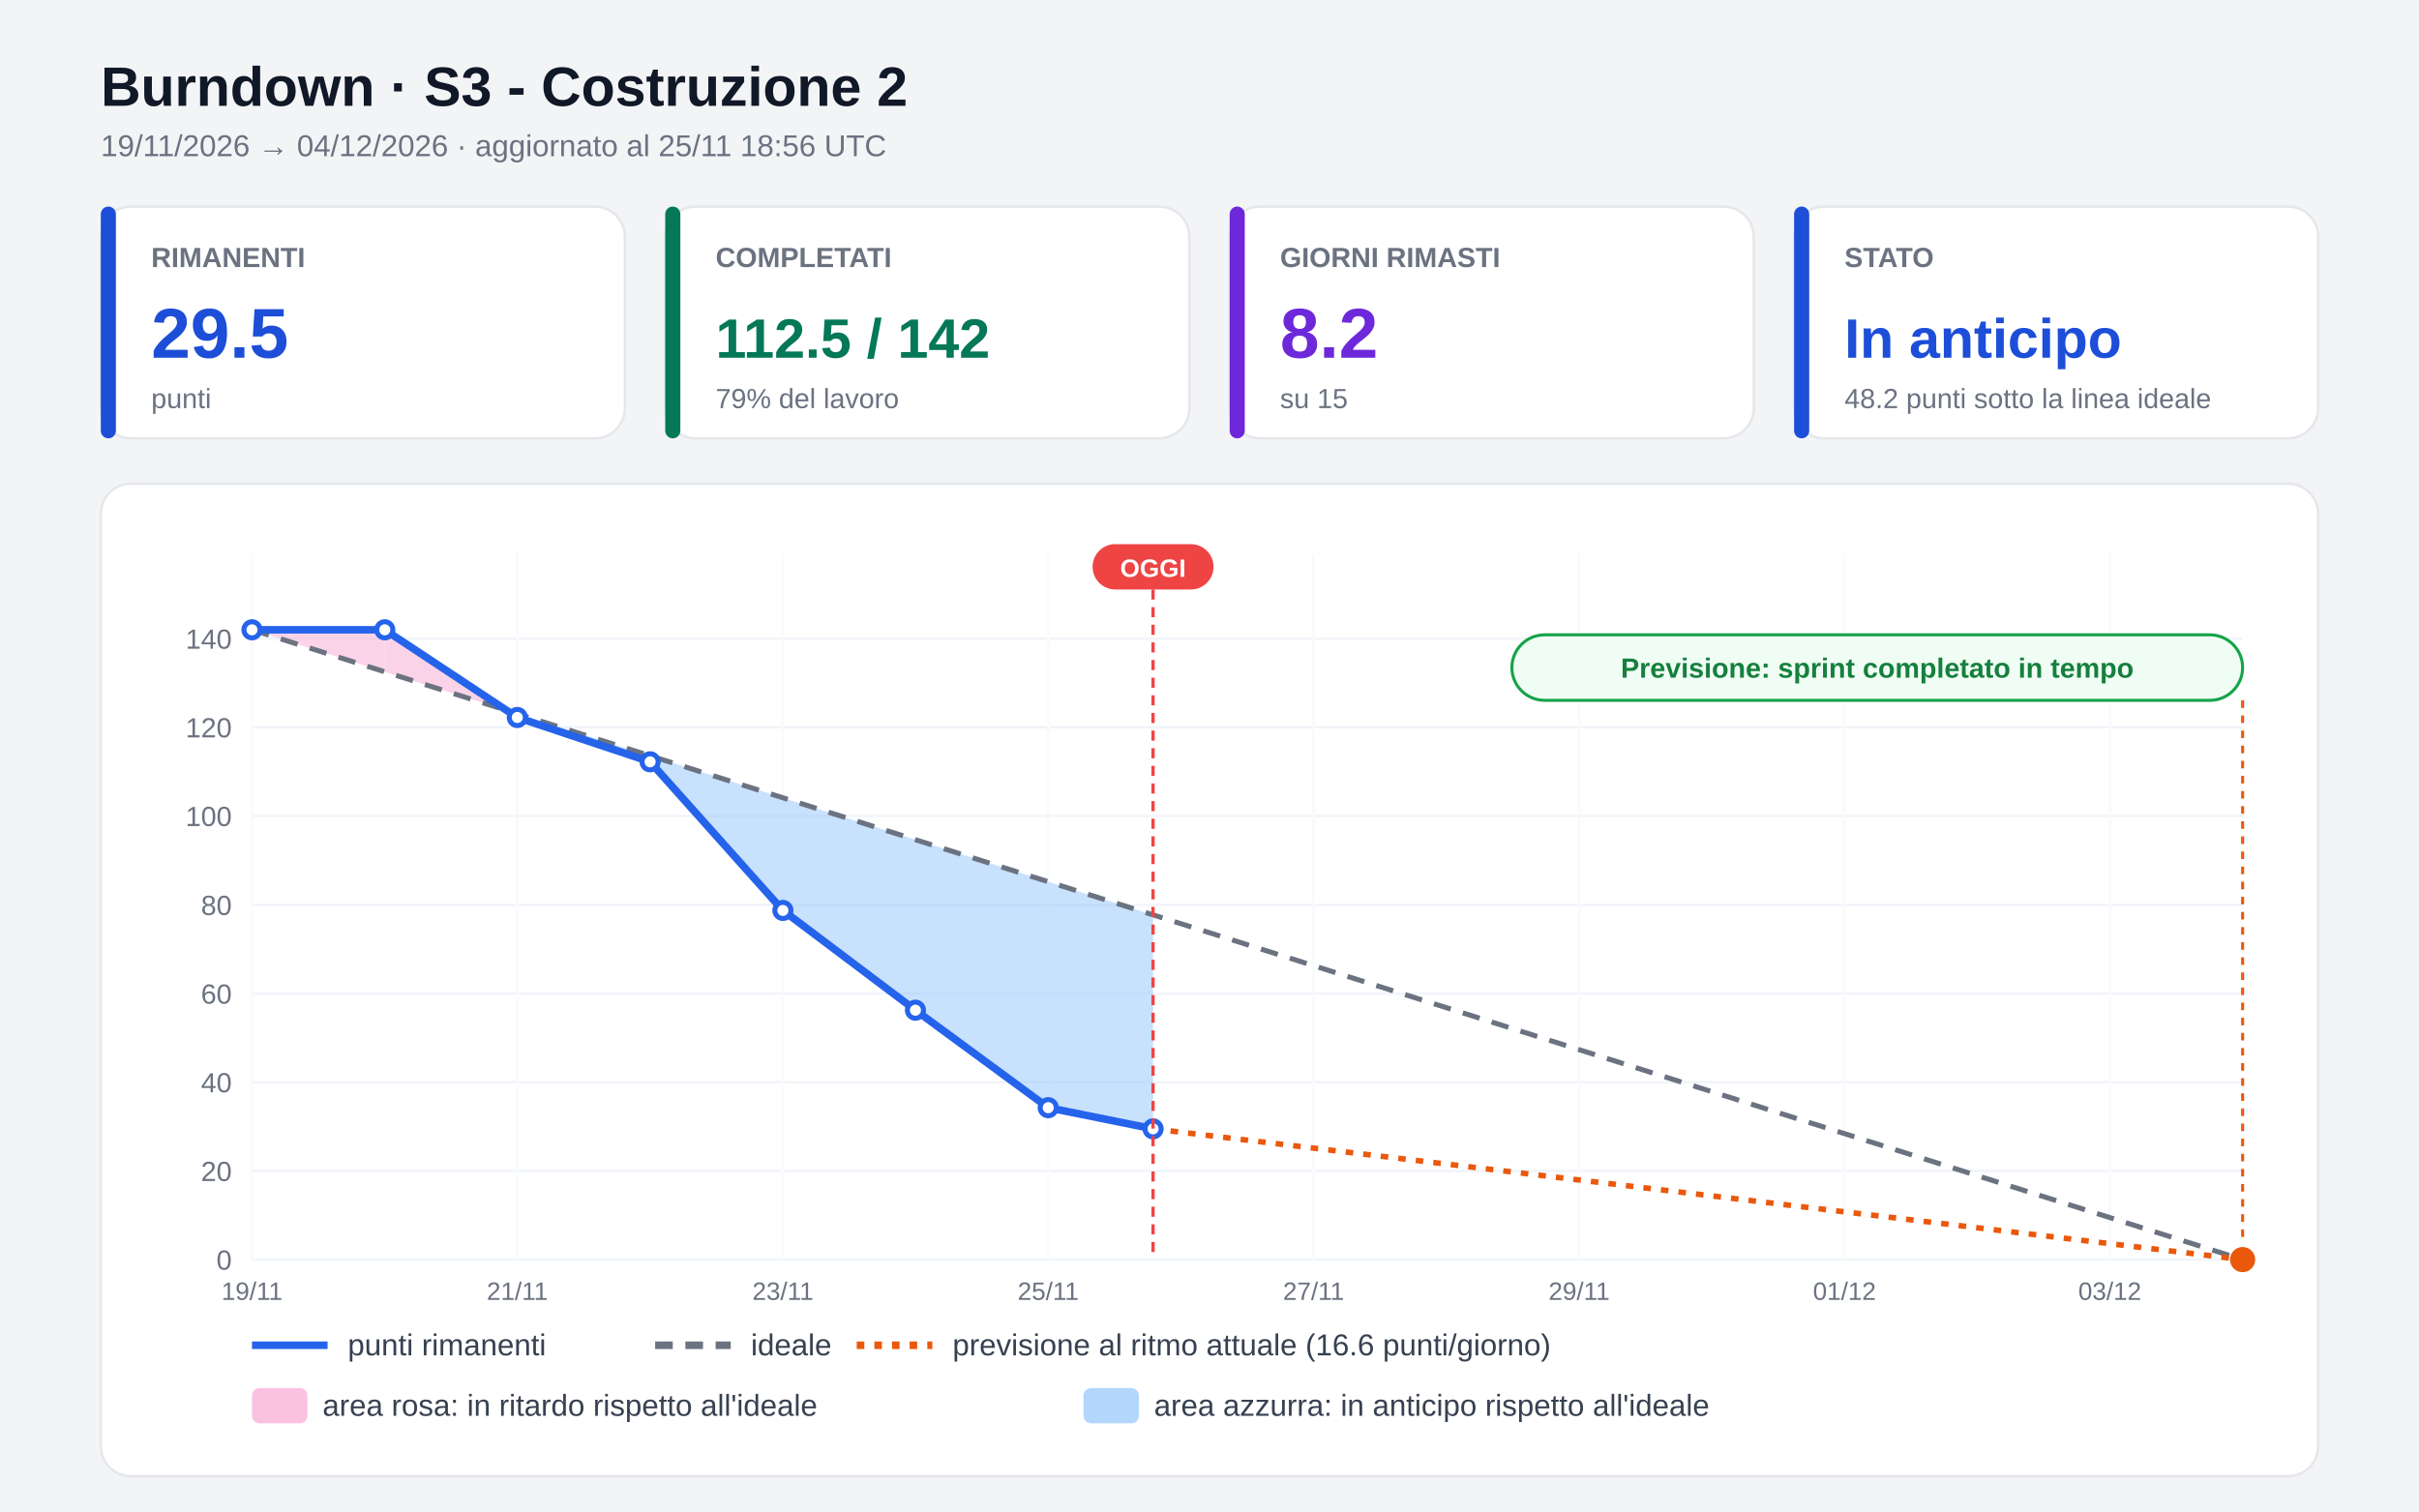
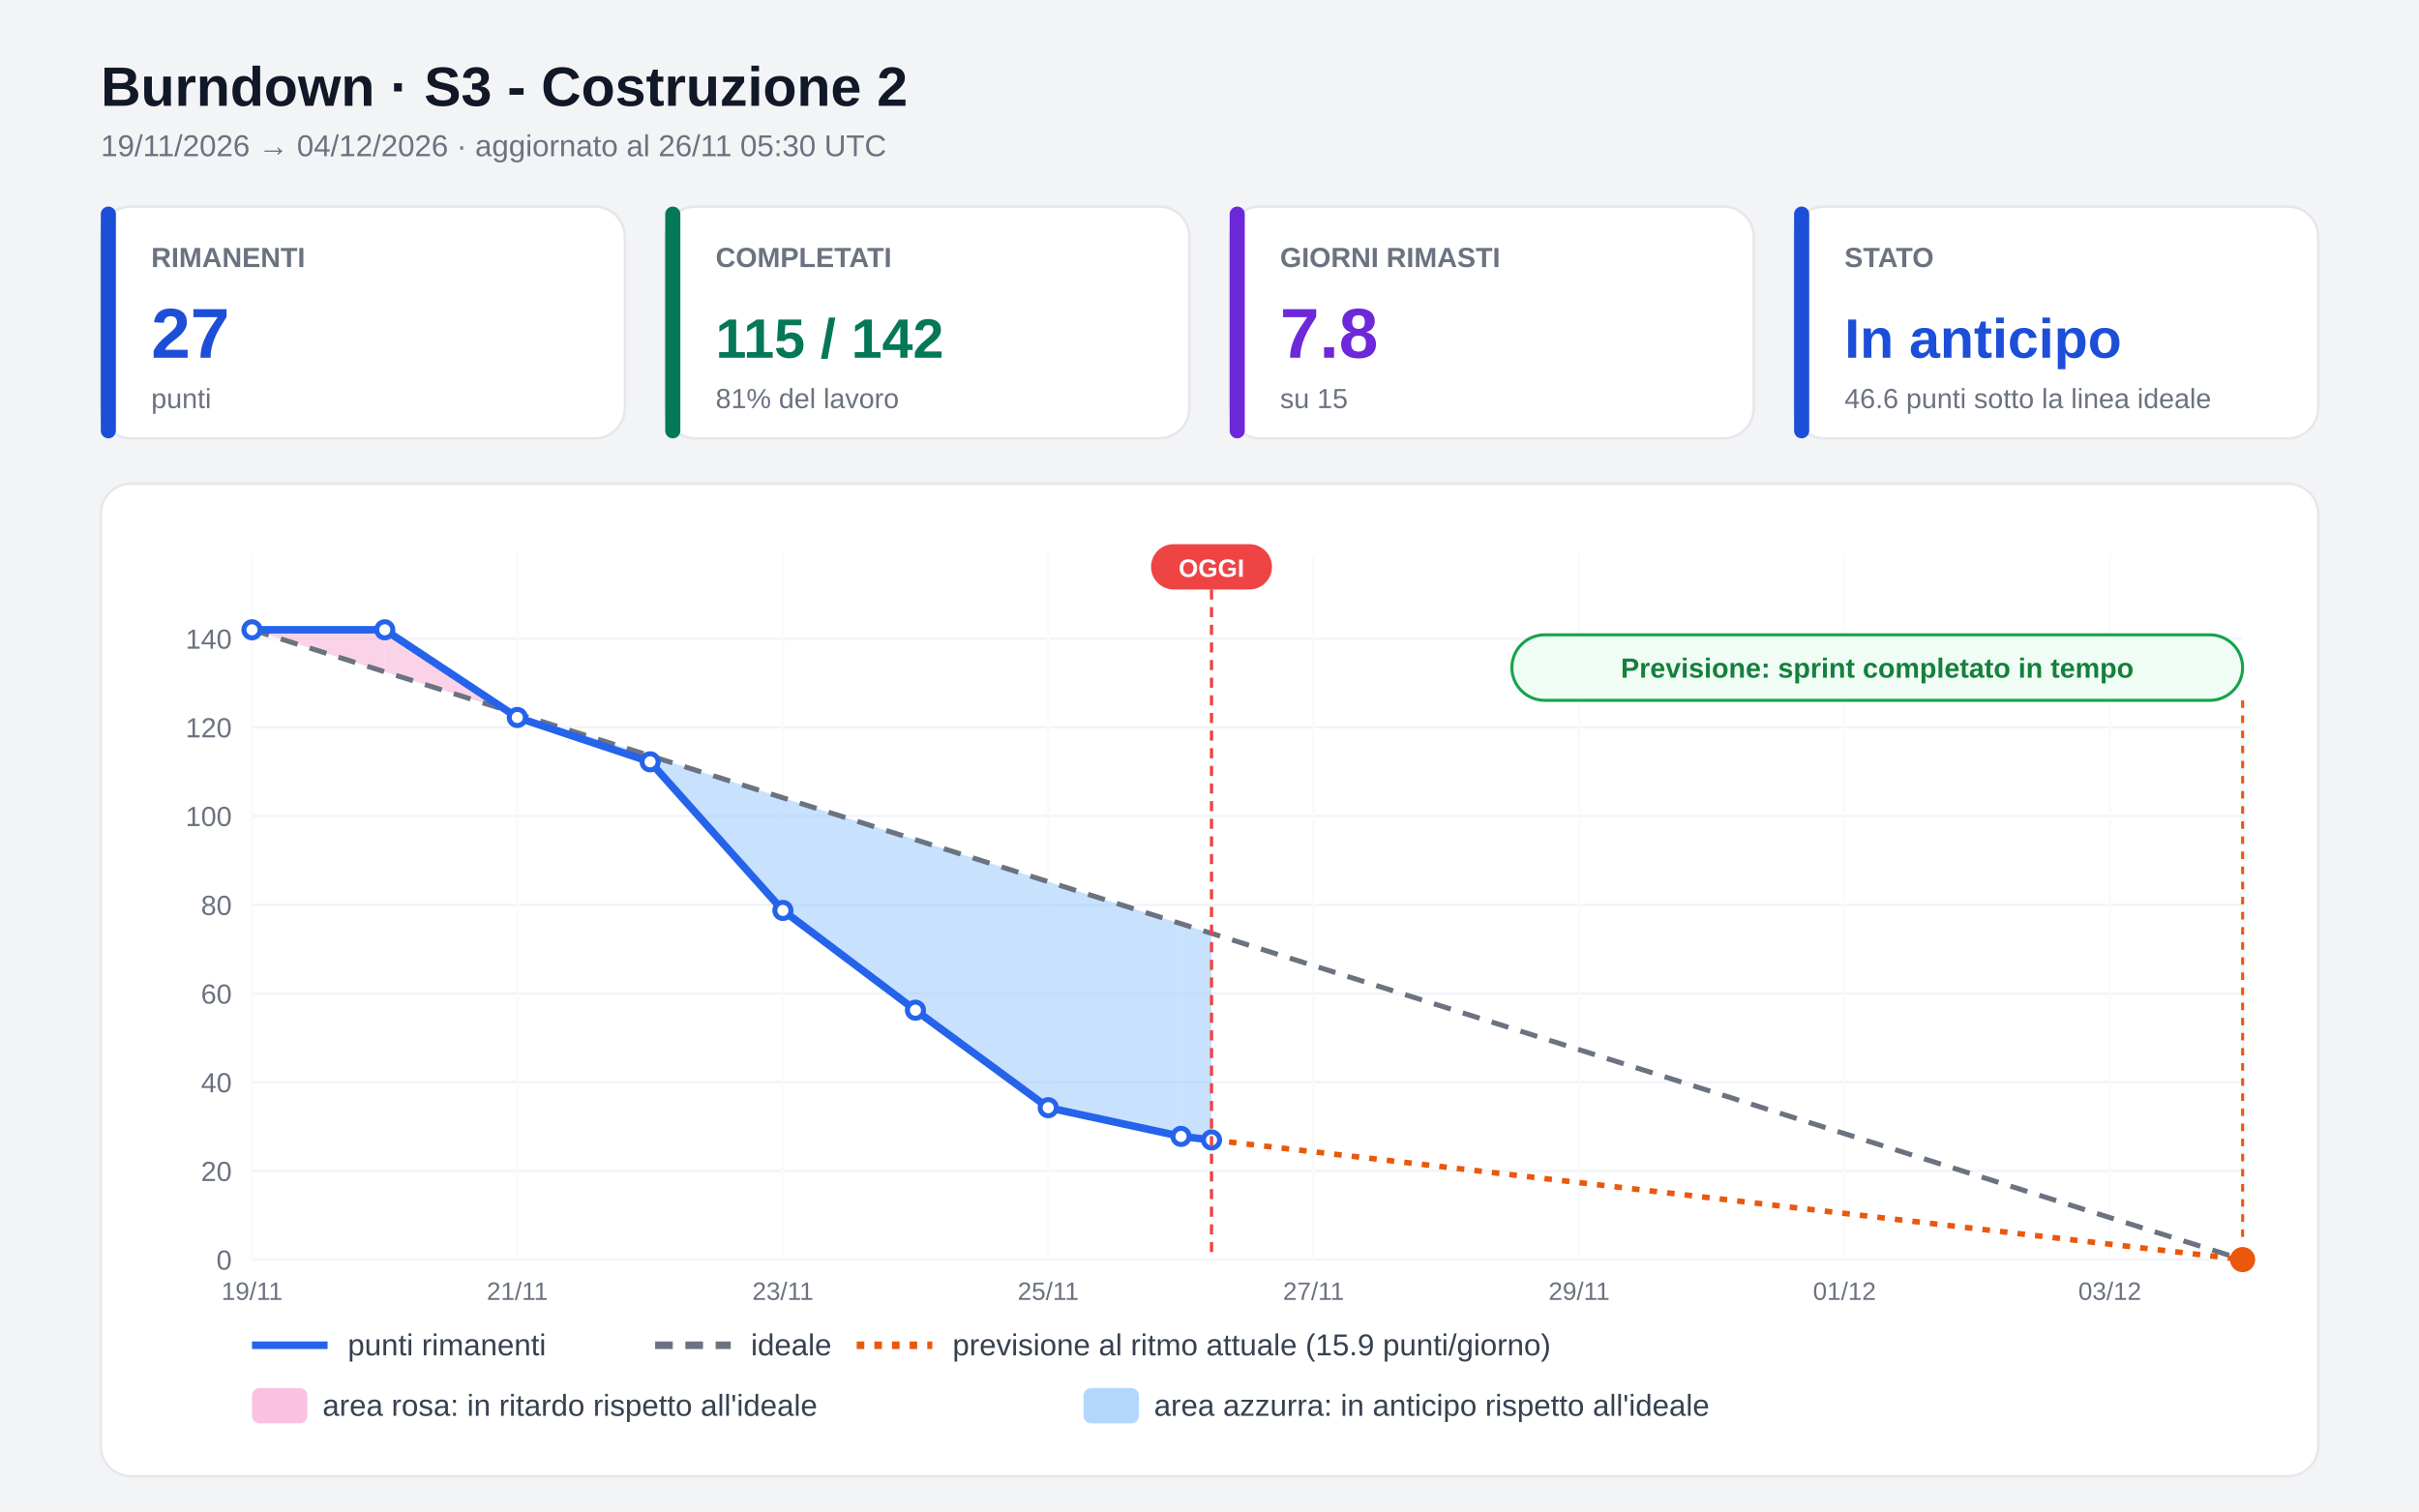
<svg xmlns="http://www.w3.org/2000/svg" viewBox="0 0 960 600" width="960" height="600" font-family="Arial">
  <rect width="960" height="600" fill="#f3f4f6" />
  <text x="40.0" y="42.0" font-size="22" text-anchor="start" fill="#111827" font-weight="bold">Burndown · S3 - Costruzione 2</text>
-   <text x="40.0" y="62.0" font-size="12" text-anchor="start" fill="#6b7280" font-weight="normal">19/11/2026 → 04/12/2026 · aggiornato al 25/11 18:56 UTC</text>
+   <text x="40.0" y="62.0" font-size="12" text-anchor="start" fill="#6b7280" font-weight="normal">19/11/2026 → 04/12/2026 · aggiornato al 26/11 05:30 UTC</text>
  <rect x="40.0" y="82.0" width="208.0" height="92.0" rx="12" fill="#ffffff" fill-opacity="1.0" stroke="#e5e7eb" stroke-width="1" />
  <rect x="40.0" y="82.0" width="6.0" height="92.0" rx="3" fill="#1d4ed8" fill-opacity="1.0" stroke="none" stroke-width="1" />
  <text x="60.0" y="106.0" font-size="11" text-anchor="start" fill="#6b7280" font-weight="bold">RIMANENTI</text>
-   <text x="60.0" y="142.0" font-size="28" text-anchor="start" fill="#1d4ed8" font-weight="bold">29.5</text>
+   <text x="60.0" y="142.0" font-size="28" text-anchor="start" fill="#1d4ed8" font-weight="bold">27</text>
  <text x="60.0" y="162.0" font-size="11" text-anchor="start" fill="#6b7280" font-weight="normal">punti</text>
  <rect x="264.0" y="82.0" width="208.0" height="92.0" rx="12" fill="#ffffff" fill-opacity="1.0" stroke="#e5e7eb" stroke-width="1" />
  <rect x="264.0" y="82.0" width="6.0" height="92.0" rx="3" fill="#047857" fill-opacity="1.0" stroke="none" stroke-width="1" />
  <text x="284.0" y="106.0" font-size="11" text-anchor="start" fill="#6b7280" font-weight="bold">COMPLETATI</text>
-   <text x="284.0" y="142.0" font-size="22" text-anchor="start" fill="#047857" font-weight="bold">112.5 / 142</text>
-   <text x="284.0" y="162.0" font-size="11" text-anchor="start" fill="#6b7280" font-weight="normal">79% del lavoro</text>
+   <text x="284.0" y="142.0" font-size="22" text-anchor="start" fill="#047857" font-weight="bold">115 / 142</text>
+   <text x="284.0" y="162.0" font-size="11" text-anchor="start" fill="#6b7280" font-weight="normal">81% del lavoro</text>
  <rect x="488.0" y="82.0" width="208.0" height="92.0" rx="12" fill="#ffffff" fill-opacity="1.0" stroke="#e5e7eb" stroke-width="1" />
  <rect x="488.0" y="82.0" width="6.0" height="92.0" rx="3" fill="#6d28d9" fill-opacity="1.0" stroke="none" stroke-width="1" />
  <text x="508.0" y="106.0" font-size="11" text-anchor="start" fill="#6b7280" font-weight="bold">GIORNI RIMASTI</text>
-   <text x="508.0" y="142.0" font-size="28" text-anchor="start" fill="#6d28d9" font-weight="bold">8.2</text>
+   <text x="508.0" y="142.0" font-size="28" text-anchor="start" fill="#6d28d9" font-weight="bold">7.8</text>
  <text x="508.0" y="162.0" font-size="11" text-anchor="start" fill="#6b7280" font-weight="normal">su 15</text>
  <rect x="712.0" y="82.0" width="208.0" height="92.0" rx="12" fill="#ffffff" fill-opacity="1.0" stroke="#e5e7eb" stroke-width="1" />
  <rect x="712.0" y="82.0" width="6.0" height="92.0" rx="3" fill="#1d4ed8" fill-opacity="1.0" stroke="none" stroke-width="1" />
  <text x="732.0" y="106.0" font-size="11" text-anchor="start" fill="#6b7280" font-weight="bold">STATO</text>
  <text x="732.0" y="142.0" font-size="22" text-anchor="start" fill="#1d4ed8" font-weight="bold">In anticipo</text>
-   <text x="732.0" y="162.0" font-size="11" text-anchor="start" fill="#6b7280" font-weight="normal">48.2 punti sotto la linea ideale</text>
+   <text x="732.0" y="162.0" font-size="11" text-anchor="start" fill="#6b7280" font-weight="normal">46.6 punti sotto la linea ideale</text>
  <rect x="40.0" y="192.0" width="880.0" height="394.0" rx="12" fill="#ffffff" fill-opacity="1.0" stroke="#e5e7eb" stroke-width="1" />
  <line x1="100.0" y1="500.0" x2="890.0" y2="500.0" stroke="#f1f5f9" stroke-width="1" />
  <text x="92.0" y="504.0" font-size="11" text-anchor="end" fill="#6b7280" font-weight="normal">0</text>
  <line x1="100.0" y1="464.8" x2="890.0" y2="464.8" stroke="#f1f5f9" stroke-width="1" />
  <text x="92.0" y="468.8" font-size="11" text-anchor="end" fill="#6b7280" font-weight="normal">20</text>
  <line x1="100.0" y1="429.6" x2="890.0" y2="429.6" stroke="#f1f5f9" stroke-width="1" />
  <text x="92.0" y="433.6" font-size="11" text-anchor="end" fill="#6b7280" font-weight="normal">40</text>
  <line x1="100.0" y1="394.4" x2="890.0" y2="394.4" stroke="#f1f5f9" stroke-width="1" />
  <text x="92.0" y="398.4" font-size="11" text-anchor="end" fill="#6b7280" font-weight="normal">60</text>
  <line x1="100.0" y1="359.2" x2="890.0" y2="359.2" stroke="#f1f5f9" stroke-width="1" />
  <text x="92.0" y="363.2" font-size="11" text-anchor="end" fill="#6b7280" font-weight="normal">80</text>
  <line x1="100.0" y1="323.9" x2="890.0" y2="323.9" stroke="#f1f5f9" stroke-width="1" />
  <text x="92.0" y="327.9" font-size="11" text-anchor="end" fill="#6b7280" font-weight="normal">100</text>
  <line x1="100.0" y1="288.7" x2="890.0" y2="288.7" stroke="#f1f5f9" stroke-width="1" />
  <text x="92.0" y="292.7" font-size="11" text-anchor="end" fill="#6b7280" font-weight="normal">120</text>
  <line x1="100.0" y1="253.5" x2="890.0" y2="253.5" stroke="#f1f5f9" stroke-width="1" />
  <text x="92.0" y="257.5" font-size="11" text-anchor="end" fill="#6b7280" font-weight="normal">140</text>
  <line x1="100.0" y1="220.0" x2="100.0" y2="500.0" stroke="#f8fafc" stroke-width="1" />
  <text x="100.0" y="516.0" font-size="10" text-anchor="middle" fill="#6b7280" font-weight="normal">19/11</text>
  <line x1="205.3" y1="220.0" x2="205.3" y2="500.0" stroke="#f8fafc" stroke-width="1" />
  <text x="205.3" y="516.0" font-size="10" text-anchor="middle" fill="#6b7280" font-weight="normal">21/11</text>
  <line x1="310.7" y1="220.0" x2="310.7" y2="500.0" stroke="#f8fafc" stroke-width="1" />
  <text x="310.7" y="516.0" font-size="10" text-anchor="middle" fill="#6b7280" font-weight="normal">23/11</text>
  <line x1="416.0" y1="220.0" x2="416.0" y2="500.0" stroke="#f8fafc" stroke-width="1" />
  <text x="416.0" y="516.0" font-size="10" text-anchor="middle" fill="#6b7280" font-weight="normal">25/11</text>
  <line x1="521.3" y1="220.0" x2="521.3" y2="500.0" stroke="#f8fafc" stroke-width="1" />
  <text x="521.3" y="516.0" font-size="10" text-anchor="middle" fill="#6b7280" font-weight="normal">27/11</text>
  <line x1="626.7" y1="220.0" x2="626.7" y2="500.0" stroke="#f8fafc" stroke-width="1" />
  <text x="626.7" y="516.0" font-size="10" text-anchor="middle" fill="#6b7280" font-weight="normal">29/11</text>
  <line x1="732.0" y1="220.0" x2="732.0" y2="500.0" stroke="#f8fafc" stroke-width="1" />
  <text x="732.0" y="516.0" font-size="10" text-anchor="middle" fill="#6b7280" font-weight="normal">01/12</text>
  <line x1="837.3" y1="220.0" x2="837.3" y2="500.0" stroke="#f8fafc" stroke-width="1" />
  <text x="837.3" y="516.0" font-size="10" text-anchor="middle" fill="#6b7280" font-weight="normal">03/12</text>
  <polygon points="100.0,250.0 152.7,250.0 152.7,266.7 100.0,250.0" fill="#f9a8d4" fill-opacity="0.5" stroke="none" stroke-width="1.5" stroke-linejoin="round" />
  <polygon points="152.7,250.0 201.2,282.0 152.7,266.7" fill="#f9a8d4" fill-opacity="0.5" stroke="none" stroke-width="1.5" stroke-linejoin="round" />
  <polygon points="201.2,282.0 205.3,284.8 205.3,283.3" fill="#93c5fd" fill-opacity="0.5" stroke="none" stroke-width="1.5" stroke-linejoin="round" />
  <polygon points="205.3,284.8 258.0,302.4 258.0,300.0 205.3,283.3" fill="#93c5fd" fill-opacity="0.5" stroke="none" stroke-width="1.5" stroke-linejoin="round" />
  <polygon points="258.0,302.4 310.7,361.4 310.7,316.7 258.0,300.0" fill="#93c5fd" fill-opacity="0.5" stroke="none" stroke-width="1.5" stroke-linejoin="round" />
  <polygon points="310.7,361.4 363.3,401.0 363.3,333.3 310.7,316.7" fill="#93c5fd" fill-opacity="0.5" stroke="none" stroke-width="1.5" stroke-linejoin="round" />
  <polygon points="363.3,401.0 416.0,439.7 416.0,350.0 363.3,333.3" fill="#93c5fd" fill-opacity="0.5" stroke="none" stroke-width="1.5" stroke-linejoin="round" />
-   <polygon points="416.0,439.7 457.6,448.1 457.6,363.2 416.0,350.0" fill="#93c5fd" fill-opacity="0.5" stroke="none" stroke-width="1.5" stroke-linejoin="round" />
+   <polygon points="416.0,439.7 468.7,451.1 468.7,366.7 416.0,350.0" fill="#93c5fd" fill-opacity="0.5" stroke="none" stroke-width="1.5" stroke-linejoin="round" />
+   <polygon points="468.7,451.1 480.8,452.5 480.8,370.5 468.7,366.7" fill="#93c5fd" fill-opacity="0.5" stroke="none" stroke-width="1.5" stroke-linejoin="round" />
  <polyline points="100.0,250.0 890.0,500.0" fill="none" fill-opacity="1.0" stroke="#6b7280" stroke-width="2" stroke-linejoin="round" stroke-dasharray="7 5" />
-   <polyline points="457.6,448.1 890.0,500.0" fill="none" fill-opacity="1.0" stroke="#ea580c" stroke-width="2.2" stroke-linejoin="round" stroke-dasharray="3 4" />
-   <polyline points="100.0,250.0 152.7,250.0 205.3,284.8 258.0,302.4 310.7,361.4 363.3,401.0 416.0,439.7 457.6,448.1" fill="none" fill-opacity="1.0" stroke="#2563eb" stroke-width="3" stroke-linejoin="round" />
+   <polyline points="480.8,452.5 890.0,500.0" fill="none" fill-opacity="1.0" stroke="#ea580c" stroke-width="2.2" stroke-linejoin="round" stroke-dasharray="3 4" />
+   <polyline points="100.0,250.0 152.7,250.0 205.3,284.8 258.0,302.4 310.7,361.4 363.3,401.0 416.0,439.7 468.7,451.1 480.8,452.5" fill="none" fill-opacity="1.0" stroke="#2563eb" stroke-width="3" stroke-linejoin="round" />
  <circle cx="100.0" cy="250.0" r="3.2" fill="#ffffff" stroke="#2563eb" stroke-width="2" />
  <circle cx="152.7" cy="250.0" r="3.2" fill="#ffffff" stroke="#2563eb" stroke-width="2" />
  <circle cx="205.3" cy="284.8" r="3.2" fill="#ffffff" stroke="#2563eb" stroke-width="2" />
  <circle cx="258.0" cy="302.4" r="3.2" fill="#ffffff" stroke="#2563eb" stroke-width="2" />
  <circle cx="310.7" cy="361.4" r="3.2" fill="#ffffff" stroke="#2563eb" stroke-width="2" />
  <circle cx="363.3" cy="401.0" r="3.2" fill="#ffffff" stroke="#2563eb" stroke-width="2" />
  <circle cx="416.0" cy="439.7" r="3.2" fill="#ffffff" stroke="#2563eb" stroke-width="2" />
-   <circle cx="457.6" cy="448.1" r="3.2" fill="#ffffff" stroke="#2563eb" stroke-width="2" />
-   <line x1="457.6" y1="220.0" x2="457.6" y2="500.0" stroke="#ef4444" stroke-width="1.3" stroke-dasharray="4 3" />
-   <rect x="433.6" y="216.0" width="48.0" height="18.0" rx="9" fill="#ef4444" fill-opacity="1.0" stroke="none" stroke-width="1" />
-   <text x="457.6" y="229.0" font-size="10" text-anchor="middle" fill="#ffffff" font-weight="bold">OGGI</text>
+   <circle cx="468.7" cy="451.1" r="3.2" fill="#ffffff" stroke="#2563eb" stroke-width="2" />
+   <circle cx="480.8" cy="452.5" r="3.2" fill="#ffffff" stroke="#2563eb" stroke-width="2" />
+   <line x1="480.8" y1="220.0" x2="480.8" y2="500.0" stroke="#ef4444" stroke-width="1.3" stroke-dasharray="4 3" />
+   <rect x="456.8" y="216.0" width="48.0" height="18.0" rx="9" fill="#ef4444" fill-opacity="1.0" stroke="none" stroke-width="1" />
+   <text x="480.8" y="229.0" font-size="10" text-anchor="middle" fill="#ffffff" font-weight="bold">OGGI</text>
  <circle cx="890.0" cy="500.0" r="5" fill="#ea580c" />
  <line x1="890.0" y1="278.0" x2="890.0" y2="494.0" stroke="#ea580c" stroke-width="1.2" stroke-dasharray="3 3" />
  <rect x="600.0" y="252.0" width="290.0" height="26.0" rx="13" fill="#f0fdf4" fill-opacity="1.0" stroke="#16a34a" stroke-width="1.2" />
  <text x="745.0" y="269.0" font-size="11" text-anchor="middle" fill="#15803d" font-weight="bold">Previsione: sprint completato in tempo</text>
  <line x1="100.0" y1="534.0" x2="130.0" y2="534.0" stroke="#2563eb" stroke-width="3" />
  <text x="138.0" y="538.0" font-size="12" text-anchor="start" fill="#374151" font-weight="normal">punti rimanenti</text>
  <line x1="260.0" y1="534.0" x2="290.0" y2="534.0" stroke="#6b7280" stroke-width="3" stroke-dasharray="7 5" />
  <text x="298.0" y="538.0" font-size="12" text-anchor="start" fill="#374151" font-weight="normal">ideale</text>
  <line x1="340.0" y1="534.0" x2="370.0" y2="534.0" stroke="#ea580c" stroke-width="3" stroke-dasharray="3 4" />
-   <text x="378.0" y="538.0" font-size="12" text-anchor="start" fill="#374151" font-weight="normal">previsione al ritmo attuale (16.6 punti/giorno)</text>
+   <text x="378.0" y="538.0" font-size="12" text-anchor="start" fill="#374151" font-weight="normal">previsione al ritmo attuale (15.9 punti/giorno)</text>
  <rect x="100.0" y="551.0" width="22.0" height="14.0" rx="3" fill="#f9a8d4" fill-opacity="0.7" stroke="none" stroke-width="1" />
  <text x="128.0" y="562.0" font-size="12" text-anchor="start" fill="#374151" font-weight="normal">area rosa: in ritardo rispetto all'ideale</text>
  <rect x="430.0" y="551.0" width="22.0" height="14.0" rx="3" fill="#93c5fd" fill-opacity="0.7" stroke="none" stroke-width="1" />
  <text x="458.0" y="562.0" font-size="12" text-anchor="start" fill="#374151" font-weight="normal">area azzurra: in anticipo rispetto all'ideale</text>
</svg>
